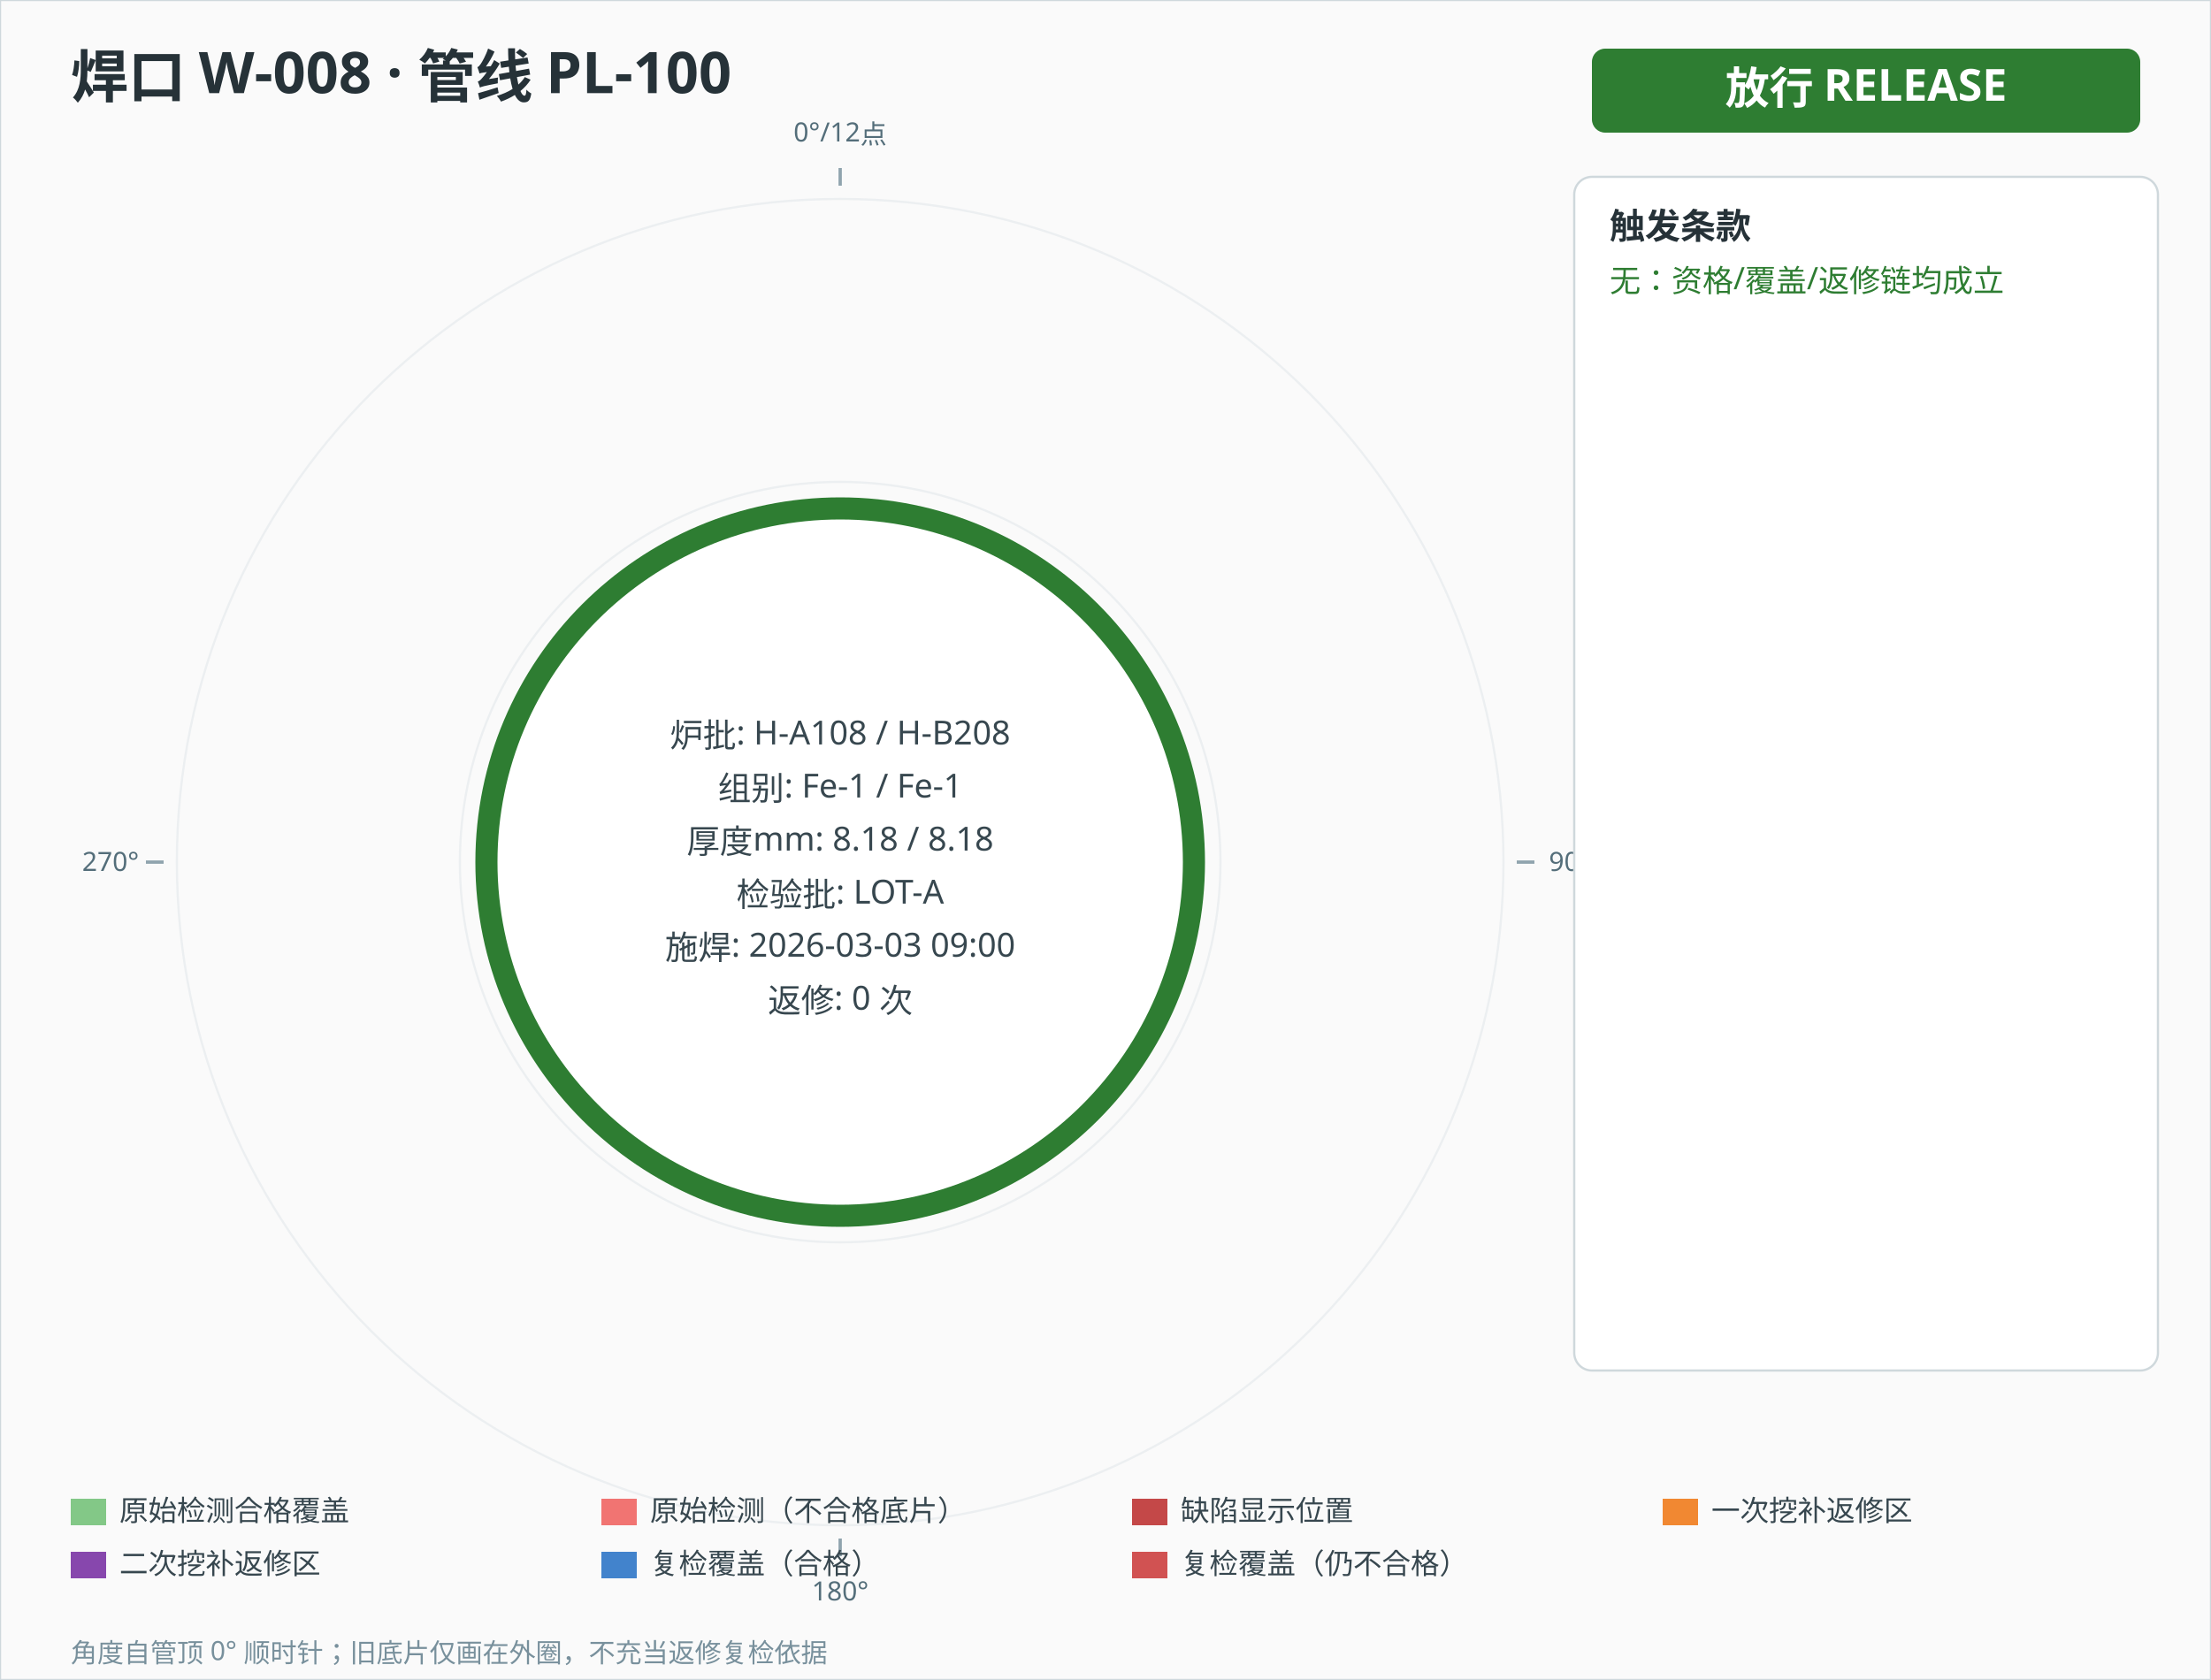
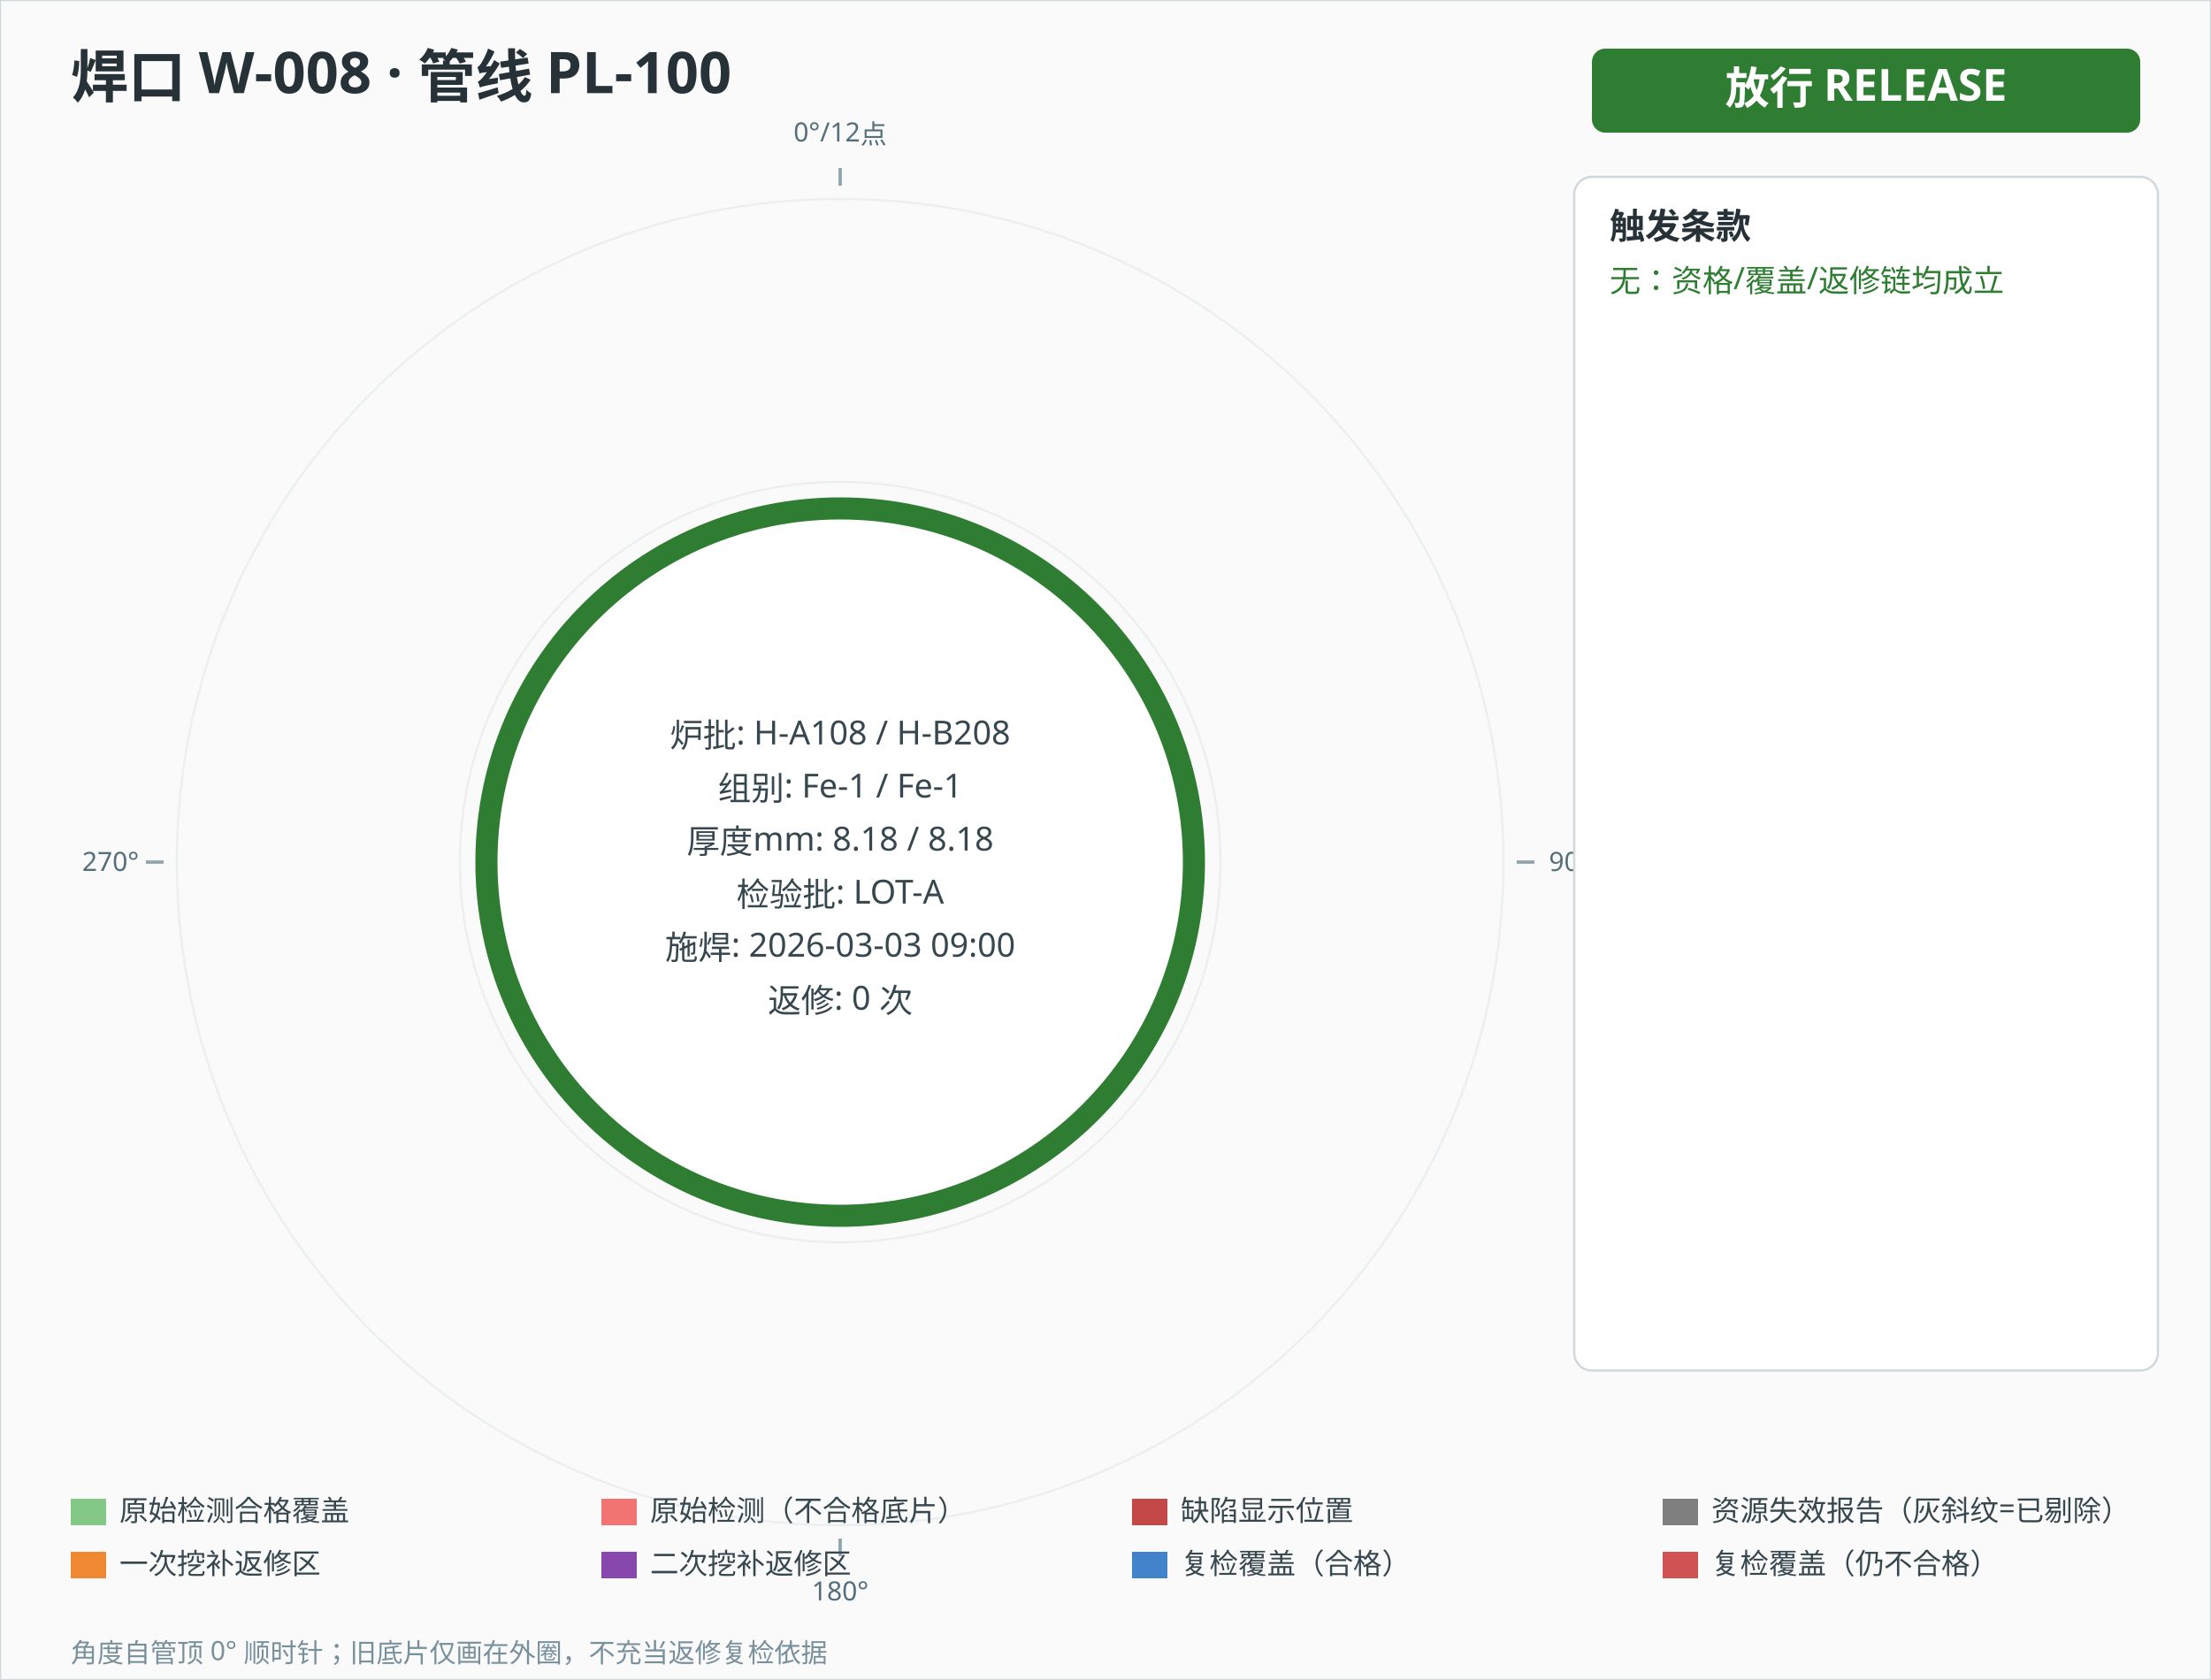
<svg xmlns="http://www.w3.org/2000/svg" viewBox="0 0 1000 760" font-family="sans-serif">
  <rect width="1000" height="760" fill="#fafafa" stroke="#cfd8dc" />
+   <defs>
+     <pattern id="ndexcluded" width="8" height="8" patternUnits="userSpaceOnUse" patternTransform="rotate(45)">
+       <rect width="8" height="8" fill="#9e9e9e" fill-opacity="0.18" />
+       <line x1="0" y1="0" x2="0" y2="8" stroke="#616161" stroke-width="3" />
+     </pattern>
+   </defs>
  <text x="32" y="44" font-size="26" font-weight="bold" fill="#263238">焊口 W-008 · 管线 PL-100</text>
  <rect x="720" y="22" width="248" height="38" rx="6" fill="#2e7d32" />
  <text x="844" y="47" font-size="20" font-weight="bold" fill="#ffffff" text-anchor="middle">放行 RELEASE</text>
  <circle cx="380.0" cy="390.0" r="300" fill="none" stroke="#eceff1" stroke-width="1" />
  <circle cx="380.0" cy="390.0" r="172" fill="none" stroke="#eceff1" stroke-width="1" />
  <line x1="380.0" y1="84.0" x2="380.0" y2="76.0" stroke="#90a4ae" stroke-width="1.5" />
  <text x="380.0" y="64.0" font-size="12" fill="#546e7a" text-anchor="middle">0°/12点</text>
  <line x1="686.0" y1="390.0" x2="694.0" y2="390.0" stroke="#90a4ae" stroke-width="1.5" />
  <text x="710.0" y="394.0" font-size="12" fill="#546e7a" text-anchor="middle">90°</text>
  <line x1="380.0" y1="696.0" x2="380.0" y2="704.0" stroke="#90a4ae" stroke-width="1.5" />
  <text x="380.0" y="724.0" font-size="12" fill="#546e7a" text-anchor="middle">180°</text>
  <line x1="74.0" y1="390.0" x2="66.0" y2="390.0" stroke="#90a4ae" stroke-width="1.5" />
  <text x="50.0" y="394.0" font-size="12" fill="#546e7a" text-anchor="middle">270°</text>
  <text x="380.0" y="386.0" font-size="16" fill="#c62828" text-anchor="middle">无任何 RT/UT/PT 记录</text>
  <circle cx="380.0" cy="390.0" r="160" fill="#ffffff" stroke="#2e7d32" stroke-width="10" />
  <text x="380.0" y="338.0" font-size="15" fill="#37474f" text-anchor="middle">炉批: H-A108 / H-B208</text>
  <text x="380.0" y="362.0" font-size="15" fill="#37474f" text-anchor="middle">组别: Fe-1 / Fe-1</text>
  <text x="380.0" y="386.0" font-size="15" fill="#37474f" text-anchor="middle">厚度mm: 8.18 / 8.18</text>
  <text x="380.0" y="410.0" font-size="15" fill="#37474f" text-anchor="middle">检验批: LOT-A</text>
  <text x="380.0" y="434.0" font-size="15" fill="#37474f" text-anchor="middle">施焊: 2026-03-03 09:00</text>
  <text x="380.0" y="458.0" font-size="15" fill="#37474f" text-anchor="middle">返修: 0 次</text>
  <rect x="712" y="80" width="264" height="540" rx="8" fill="#ffffff" stroke="#cfd8dc" />
  <text x="728" y="108" font-size="16" font-weight="bold" fill="#263238">触发条款</text>
  <text x="728" y="132" font-size="14" fill="#2e7d32">无：资格/覆盖/返修链均成立</text>
  <rect x="32" y="678" width="16" height="12" fill="#66bb6a" fill-opacity="0.8" />
  <text x="54" y="688" font-size="13" fill="#37474f">原始检测合格覆盖</text>
  <rect x="272" y="678" width="16" height="12" fill="#ef5350" fill-opacity="0.8" />
  <text x="294" y="688" font-size="13" fill="#37474f">原始检测（不合格底片）</text>
  <rect x="512" y="678" width="16" height="12" fill="#b71c1c" fill-opacity="0.8" />
  <text x="534" y="688" font-size="13" fill="#37474f">缺陷显示位置</text>
-   <rect x="752" y="678" width="16" height="12" fill="#ef6c00" fill-opacity="0.8" />
-   <text x="774" y="688" font-size="13" fill="#37474f">一次挖补返修区</text>
-   <rect x="32" y="702" width="16" height="12" fill="#6a1b9a" fill-opacity="0.8" />
-   <text x="54" y="712" font-size="13" fill="#37474f">二次挖补返修区</text>
-   <rect x="272" y="702" width="16" height="12" fill="#1565c0" fill-opacity="0.8" />
-   <text x="294" y="712" font-size="13" fill="#37474f">复检覆盖（合格）</text>
-   <rect x="512" y="702" width="16" height="12" fill="#c62828" fill-opacity="0.8" />
-   <text x="534" y="712" font-size="13" fill="#37474f">复检覆盖（仍不合格）</text>
+   <rect x="752" y="678" width="16" height="12" fill="#616161" fill-opacity="0.8" />
+   <text x="774" y="688" font-size="13" fill="#37474f">资源失效报告（灰斜纹=已剔除）</text>
+   <rect x="32" y="702" width="16" height="12" fill="#ef6c00" fill-opacity="0.8" />
+   <text x="54" y="712" font-size="13" fill="#37474f">一次挖补返修区</text>
+   <rect x="272" y="702" width="16" height="12" fill="#6a1b9a" fill-opacity="0.8" />
+   <text x="294" y="712" font-size="13" fill="#37474f">二次挖补返修区</text>
+   <rect x="512" y="702" width="16" height="12" fill="#1565c0" fill-opacity="0.8" />
+   <text x="534" y="712" font-size="13" fill="#37474f">复检覆盖（合格）</text>
+   <rect x="752" y="702" width="16" height="12" fill="#c62828" fill-opacity="0.8" />
+   <text x="774" y="712" font-size="13" fill="#37474f">复检覆盖（仍不合格）</text>
  <text x="32" y="752" font-size="12" fill="#78909c">角度自管顶 0° 顺时针；旧底片仅画在外圈，不充当返修复检依据</text>
</svg>
